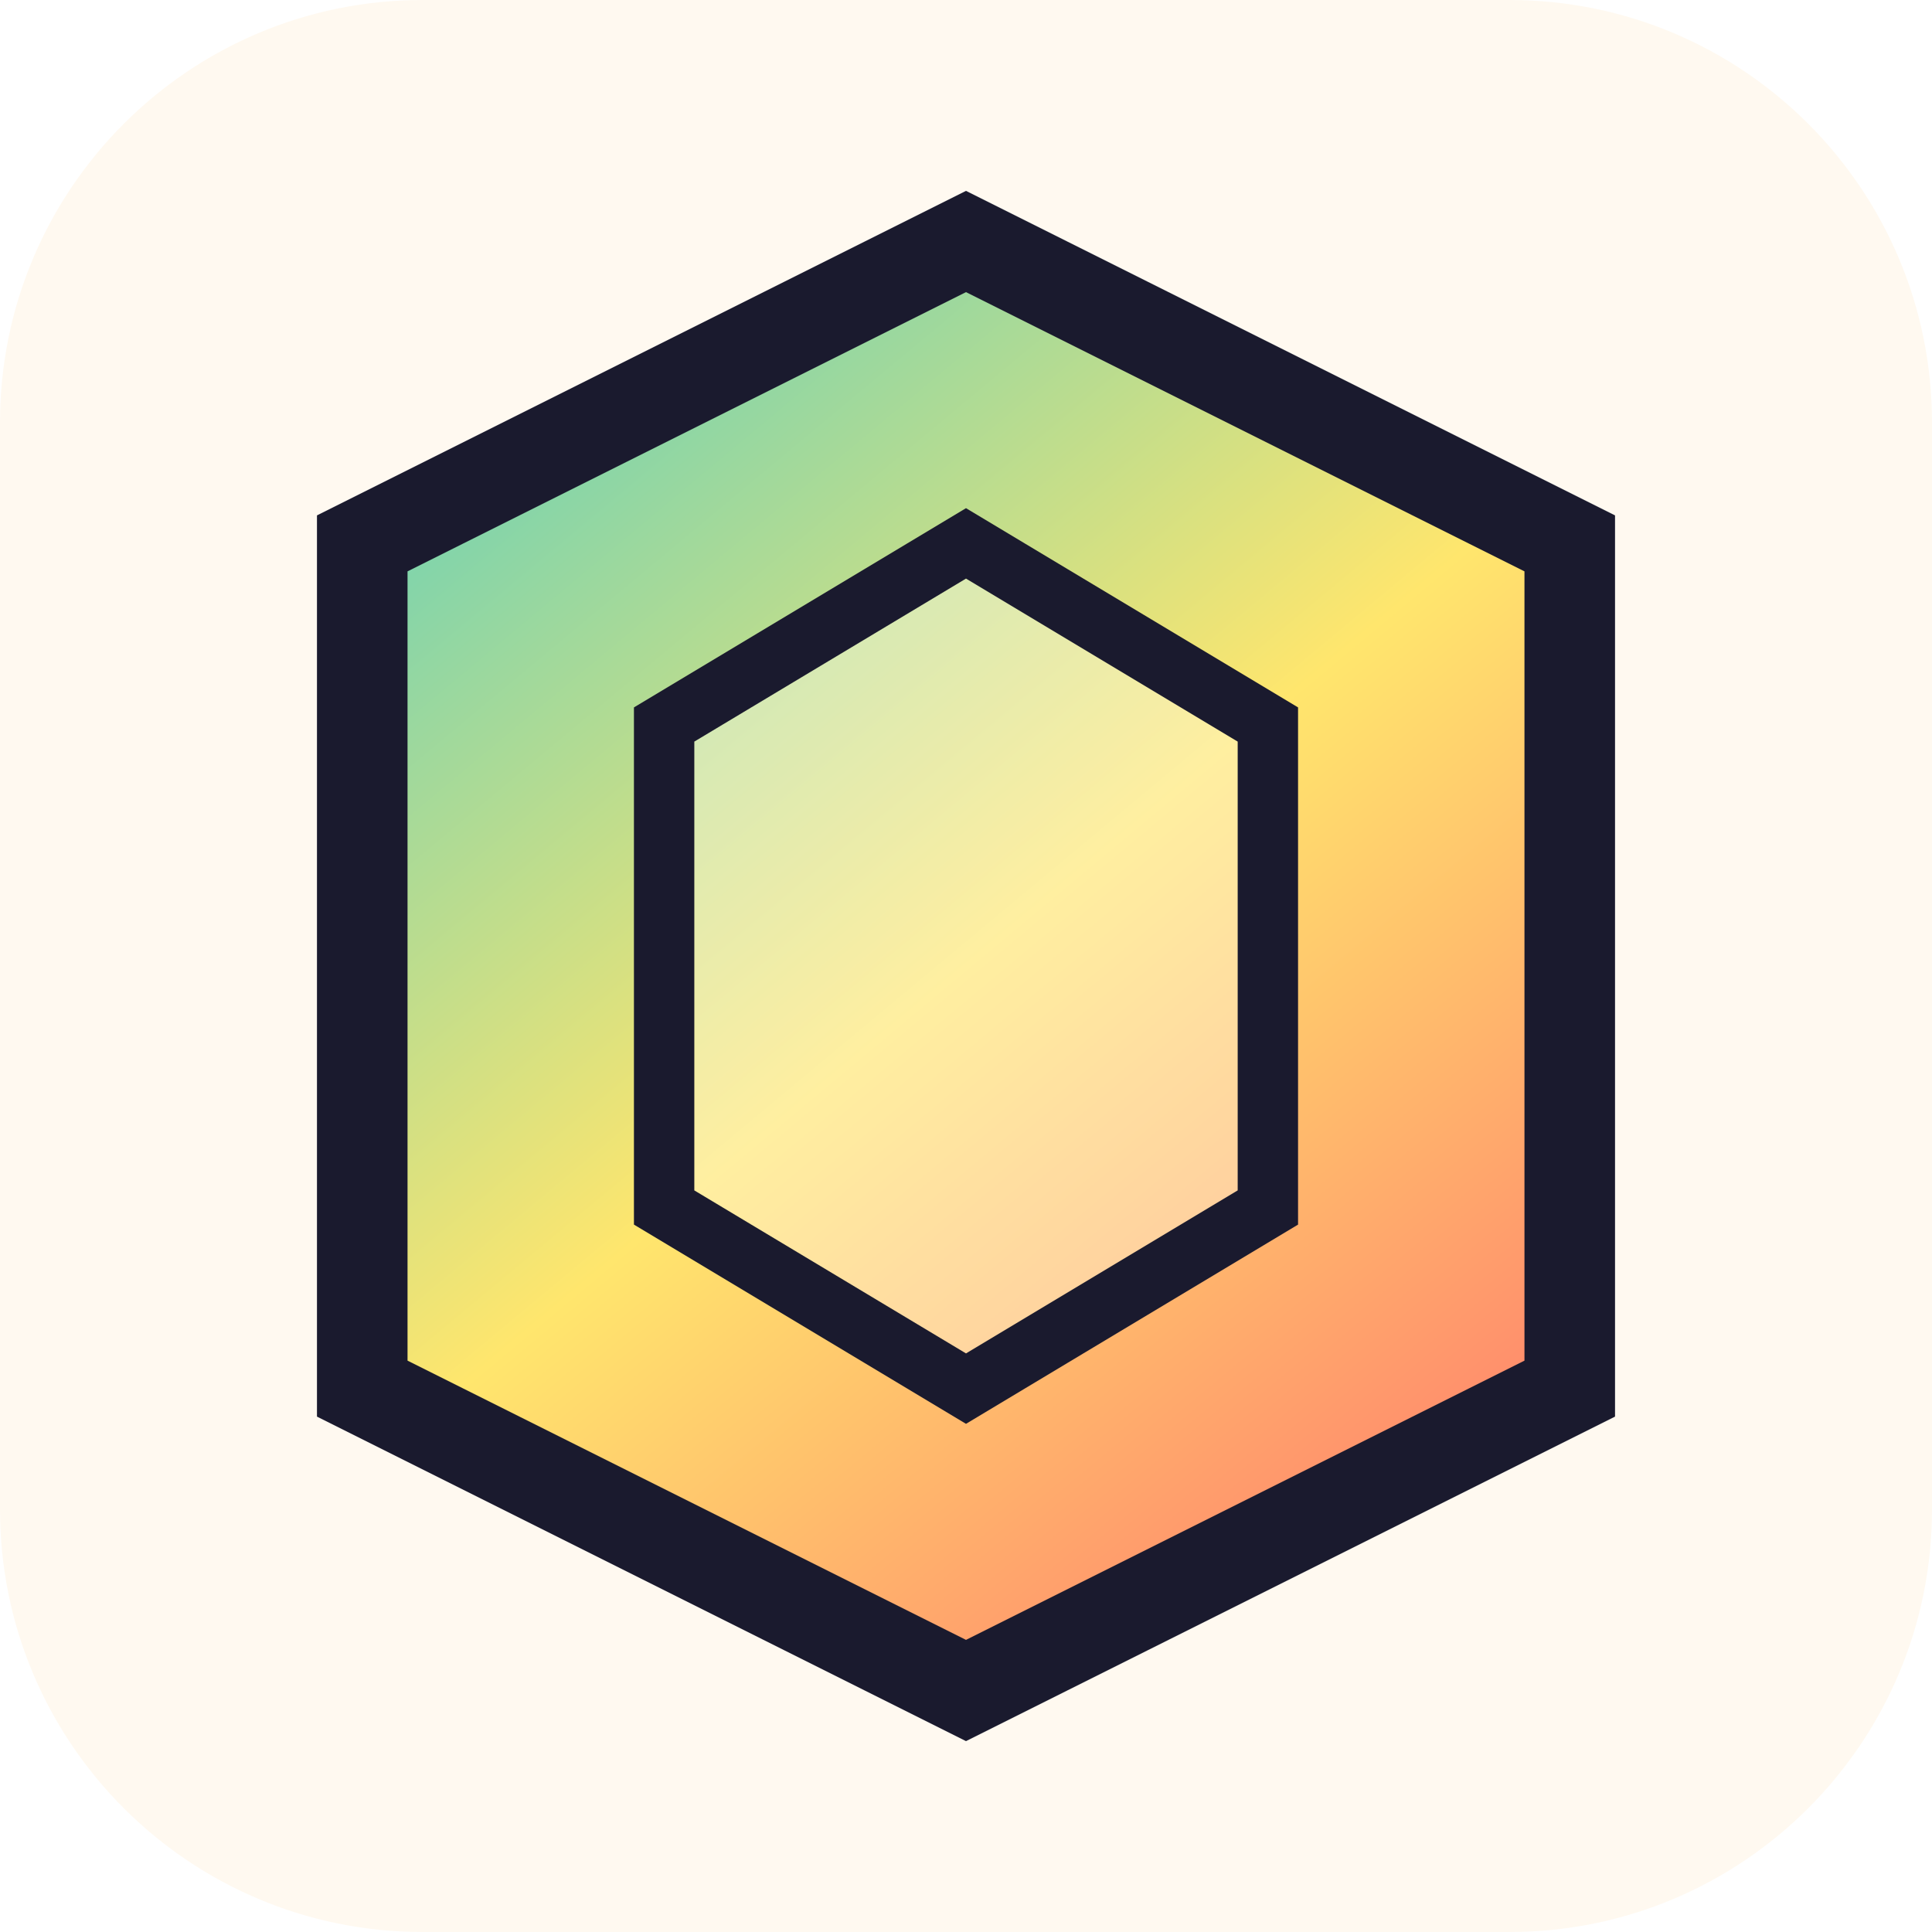
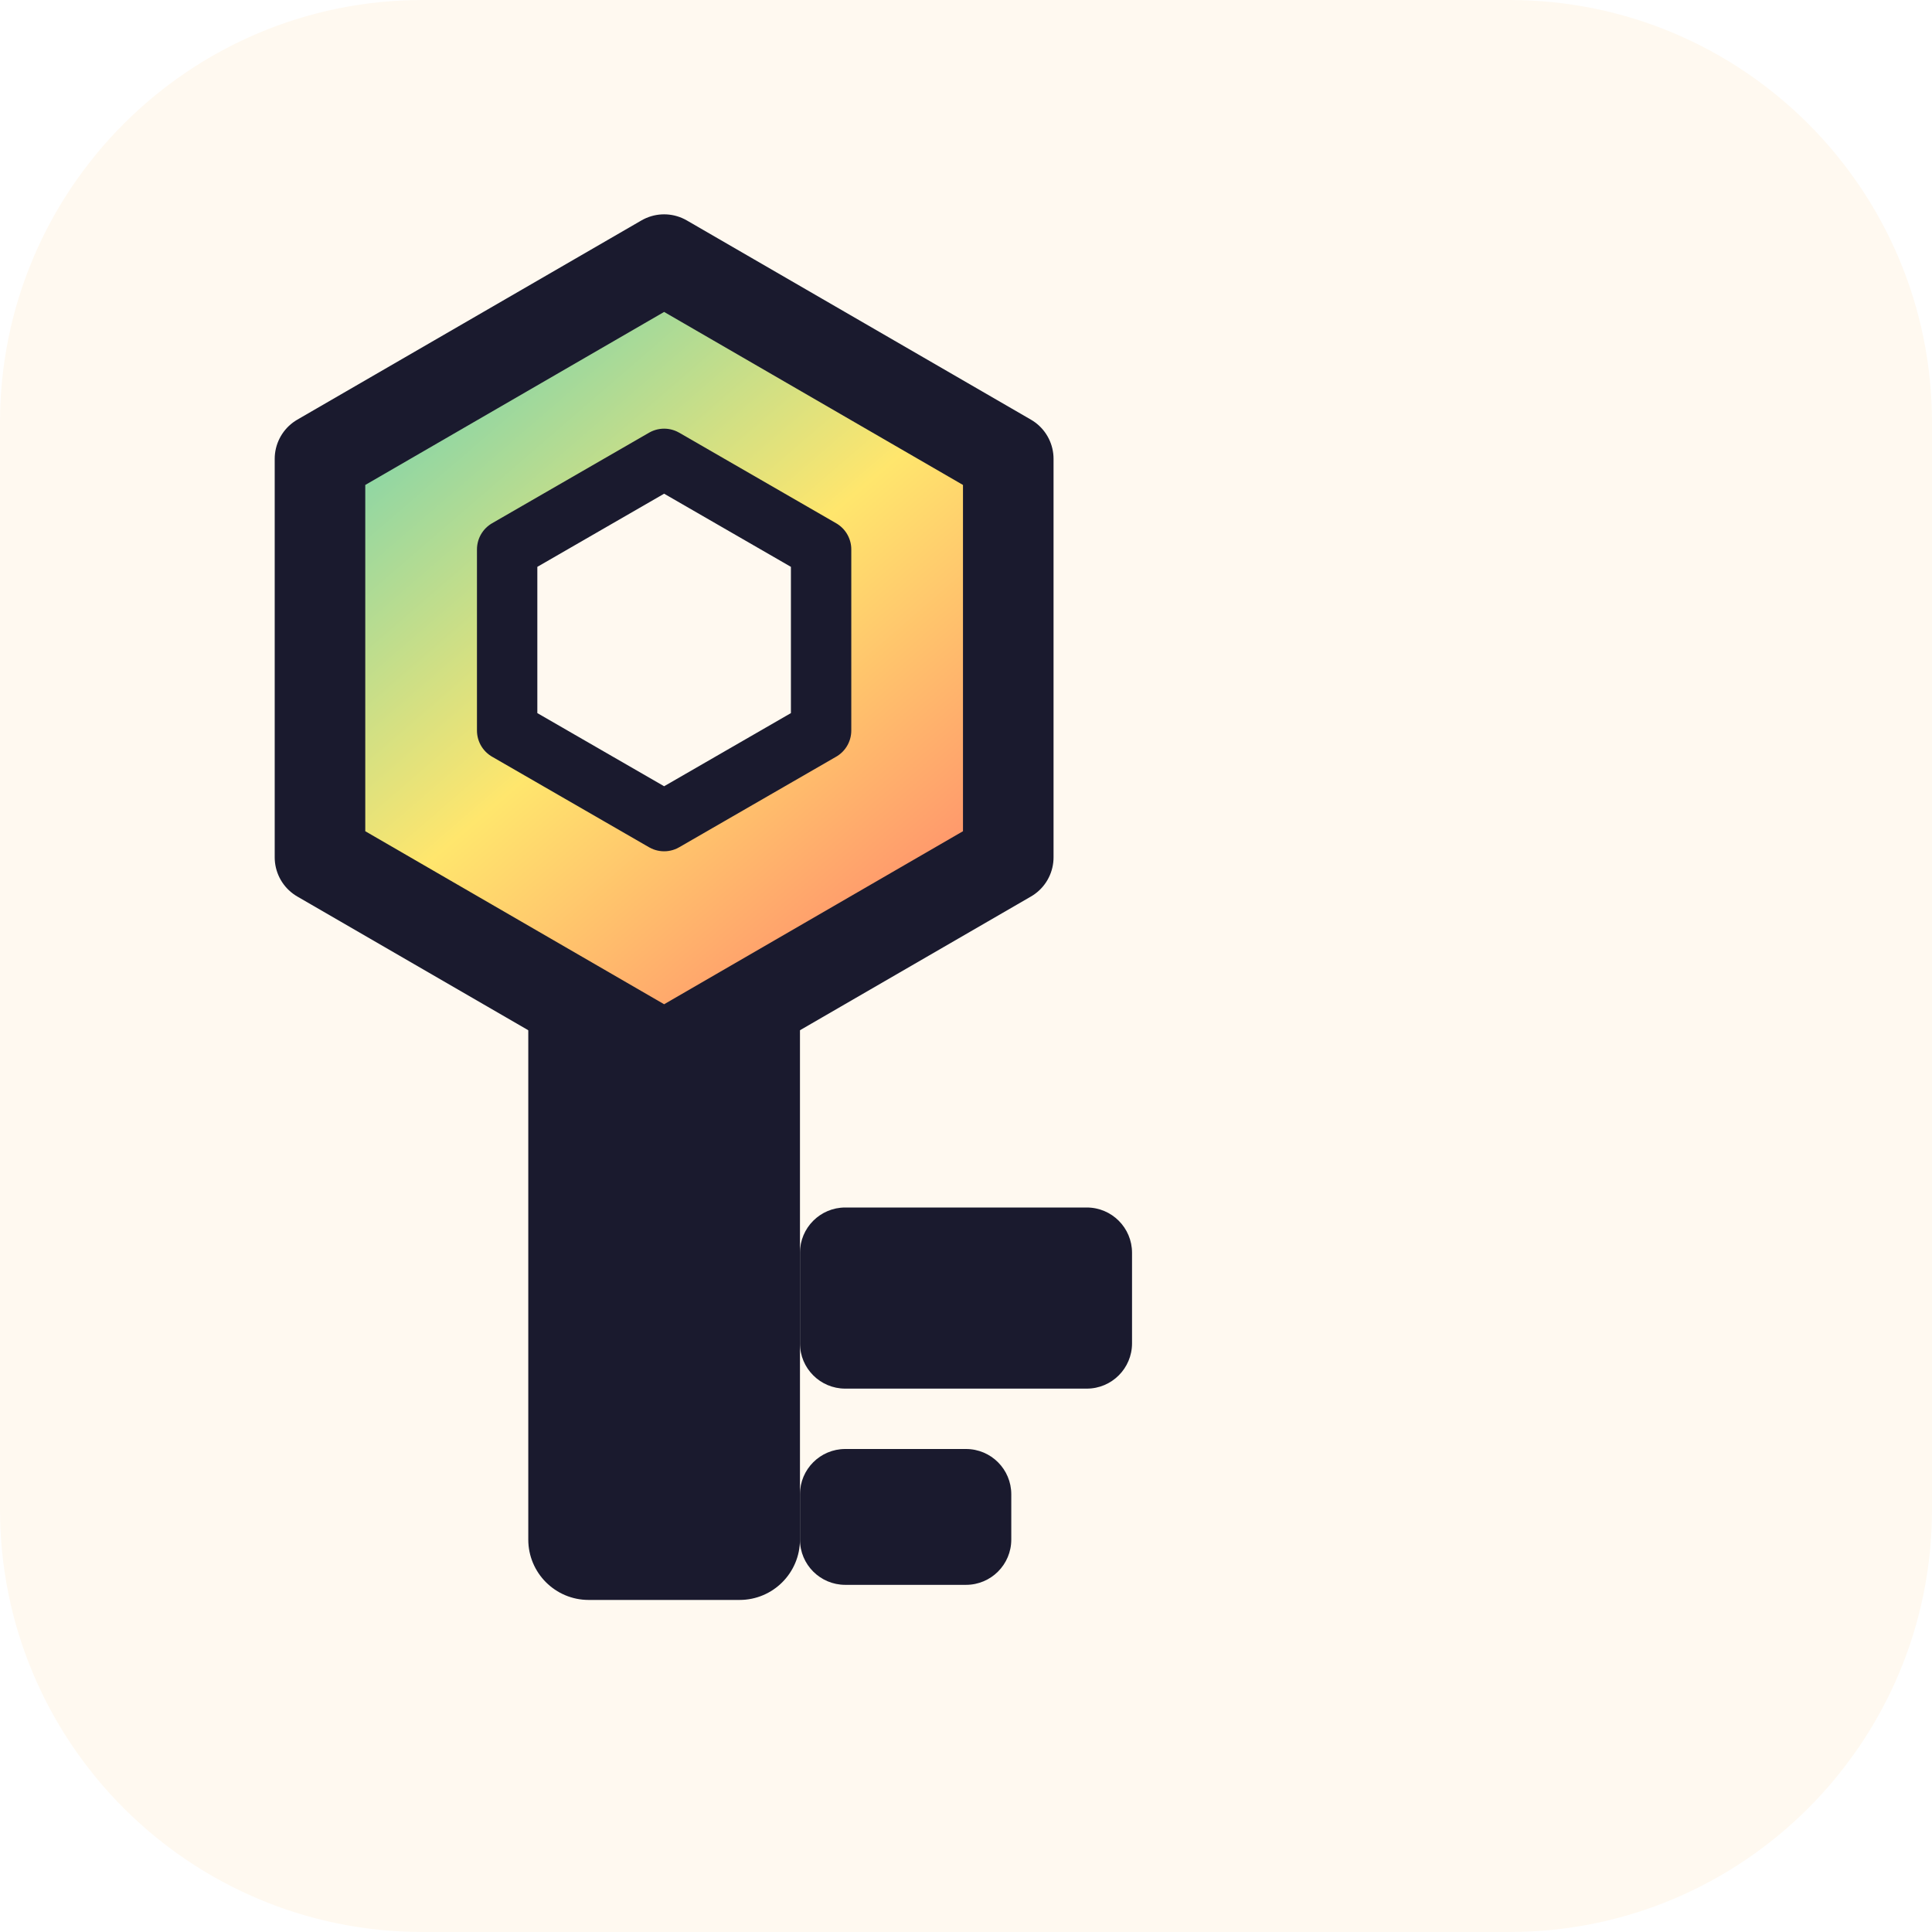
<svg xmlns="http://www.w3.org/2000/svg" viewBox="0 0 64 64" fill="none">
  <rect width="64" height="64" rx="14" fill="#FFF9F0" />
-   <path d="M32 8L52 18V46L32 56L12 46V18L32 8Z" fill="url(#g)" stroke="#1A1A2E" stroke-width="3" />
-   <path d="M32 18L42 24V40L32 46L22 40V24L32 18Z" fill="rgba(255,255,255,0.35)" stroke="#1A1A2E" stroke-width="2" />
+   <rect x="17.5" y="26" width="9" height="27" rx="2" fill="#1A1A2E" />
+   <rect x="26.5" y="40" width="11" height="6" rx="1.5" fill="#1A1A2E" />
+   <rect x="26.5" y="48" width="7" height="4.5" rx="1.5" fill="#1A1A2E" />
+   <path d="M22 8.6L33.4 15.2V28.4L22 35L10.6 28.4V15.2L22 8.6Z" fill="url(#g)" stroke="#1A1A2E" stroke-width="3" stroke-linejoin="round" />
+   <path d="M22 15.2L27.2 18.2V24.2L22 27.2L16.8 24.2V18.2L22 15.2Z" fill="#FFF9F0" stroke="#1A1A2E" stroke-width="2" stroke-linejoin="round" />
  <defs>
-     <linearGradient id="g" x1="12" y1="8" x2="52" y2="56" gradientUnits="userSpaceOnUse">
+     <linearGradient id="g" x1="10.6" y1="8.6" x2="33.4" y2="35" gradientUnits="userSpaceOnUse">
      <stop stop-color="#4ECDC4" />
      <stop offset="0.5" stop-color="#FFE66D" />
      <stop offset="1" stop-color="#FF6B6B" />
    </linearGradient>
  </defs>
</svg>
